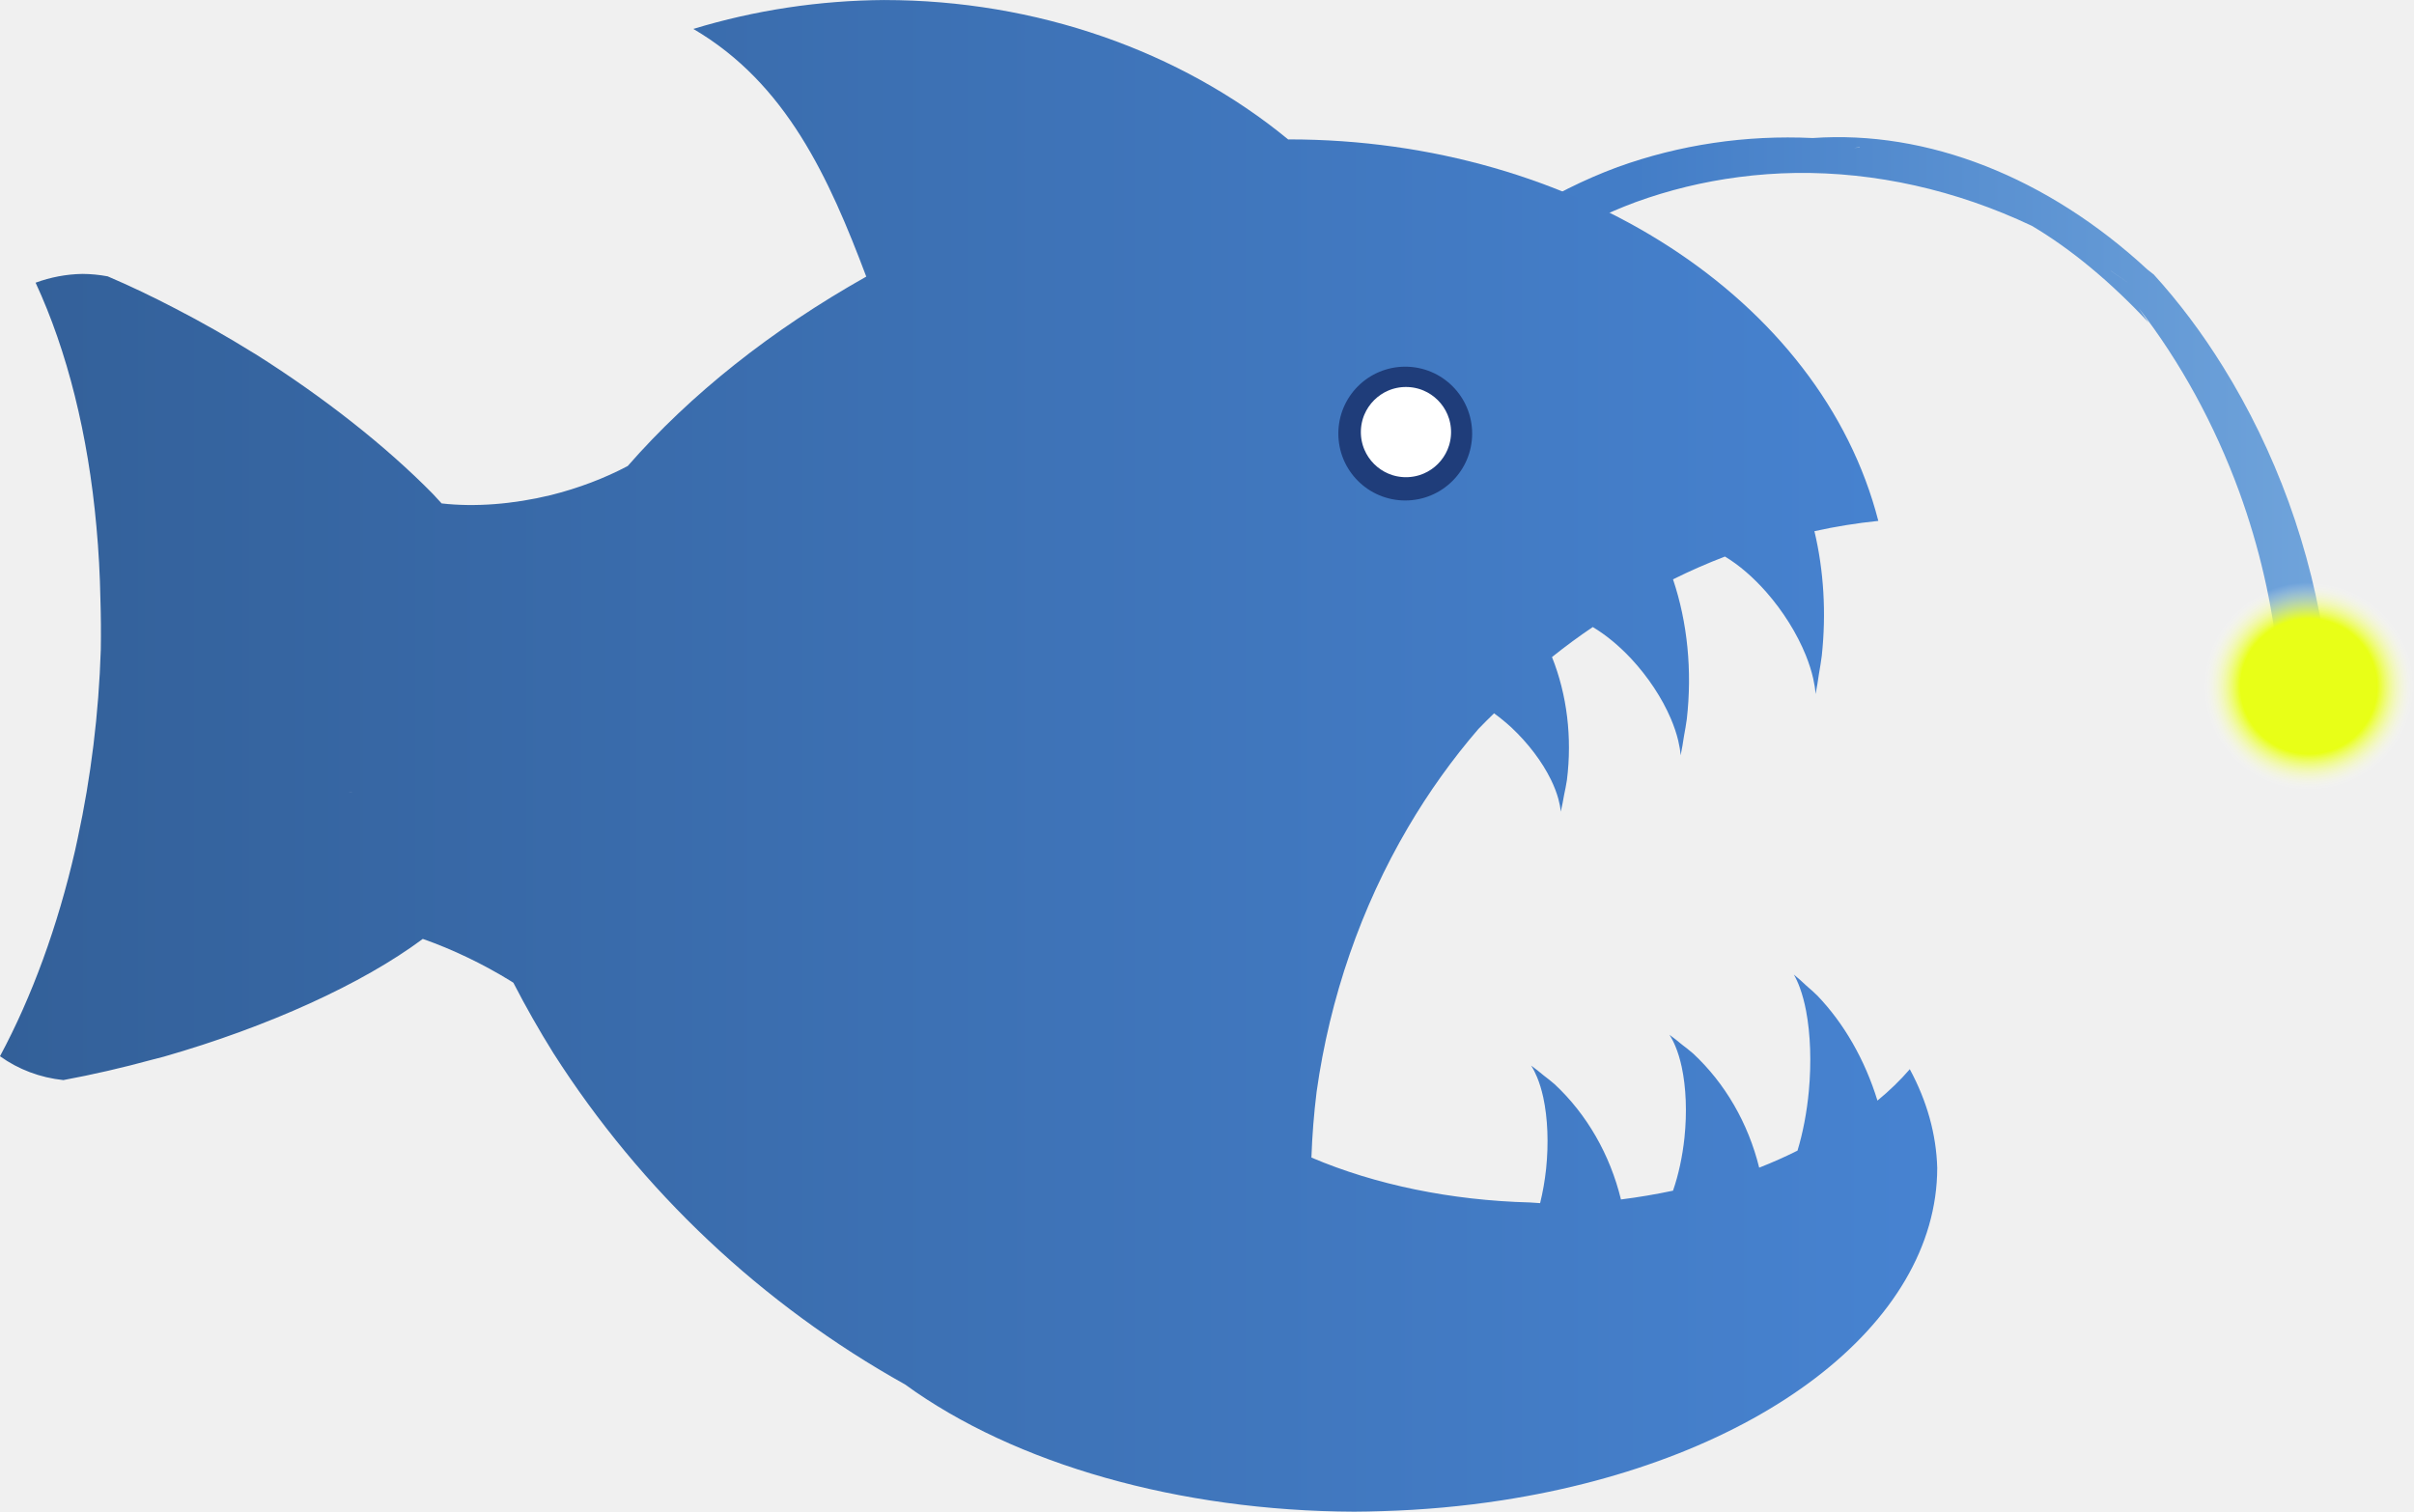
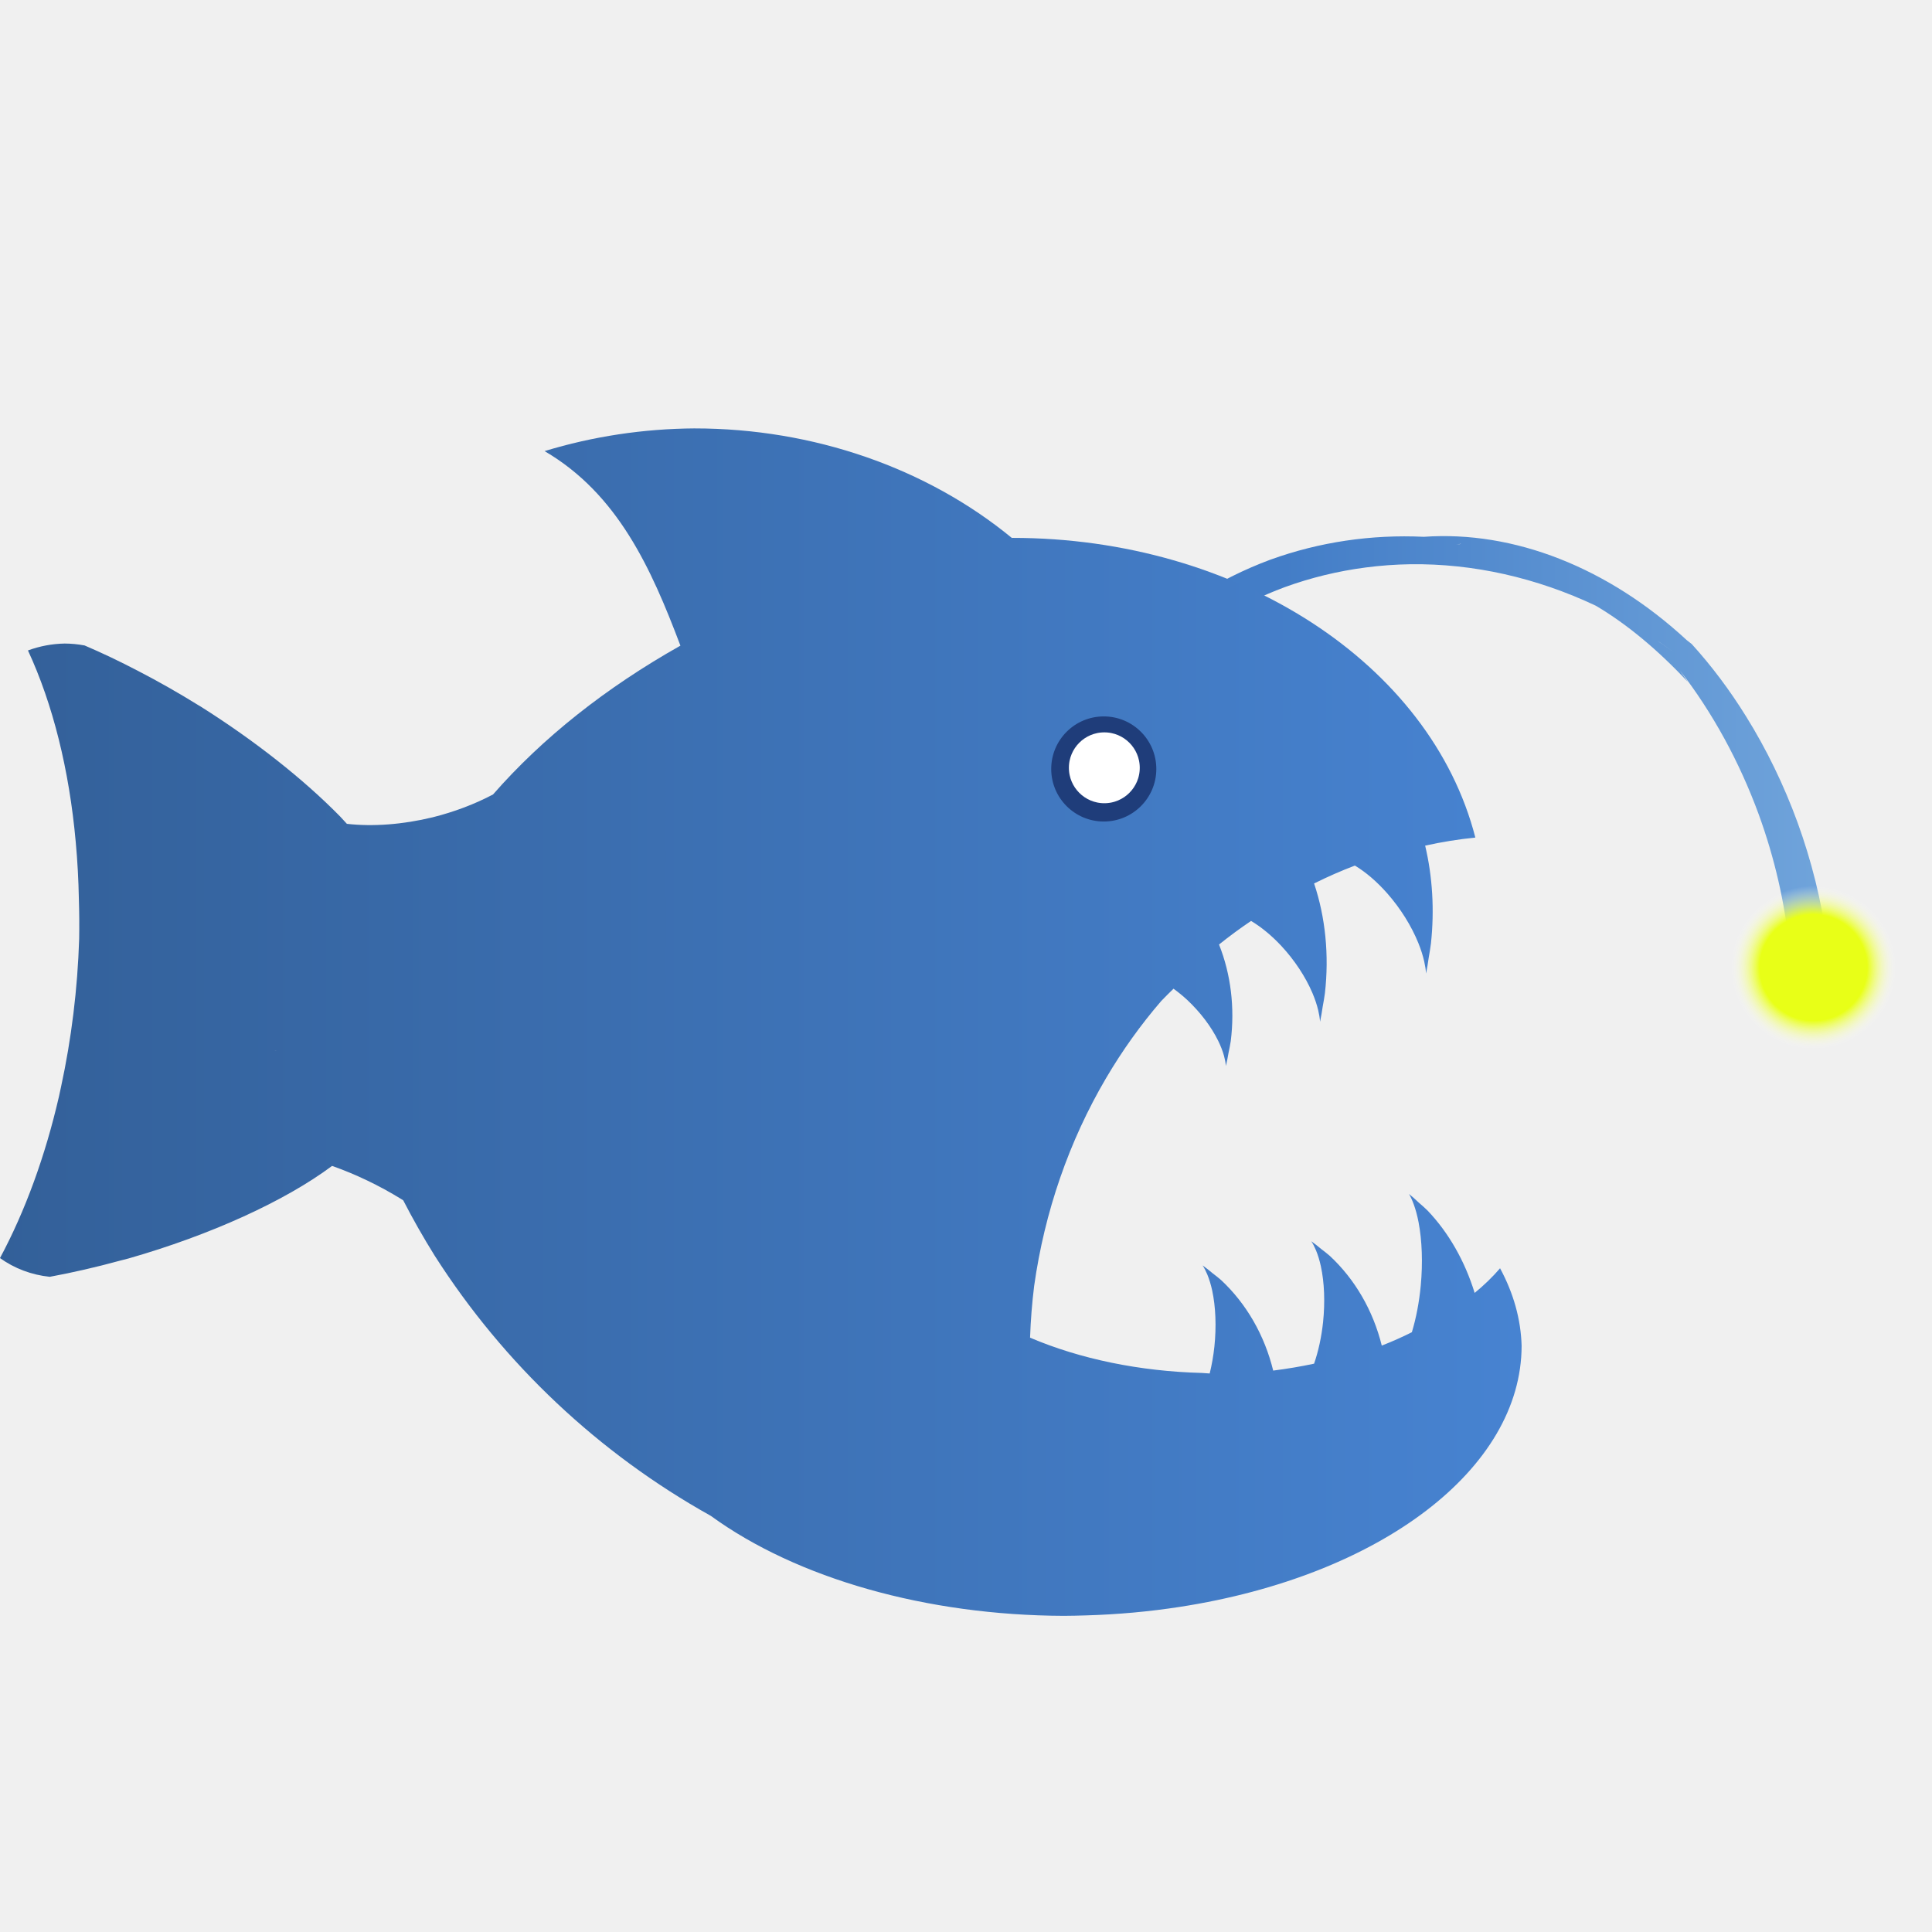
- <svg xmlns="http://www.w3.org/2000/svg" xmlns:xlink="http://www.w3.org/1999/xlink" width="77.9mm" height="48.787mm" viewBox="0 0 77.9 48.787" version="1.1" id="svg1" xml:space="preserve">
+ <svg xmlns="http://www.w3.org/2000/svg" xmlns:xlink="http://www.w3.org/1999/xlink" width="79.375mm" height="79.375mm" viewBox="0 0 79.375 79.375" version="1.1" id="svg1" xml:space="preserve">
  <defs id="defs1">
+     <linearGradient id="linearGradient6">
+       <stop style="stop-color:#a33e29;stop-opacity:1;" offset="0" id="stop5" />
+       <stop style="stop-color:#dd553b;stop-opacity:1;" offset="1" id="stop6" />
+     </linearGradient>
    <linearGradient id="linearGradient310">
      <stop style="stop-color:#e8ff17;stop-opacity:1;" offset="0.65" id="stop310" />
      <stop style="stop-color:#ffffff;stop-opacity:0;" offset="1" id="stop311" />
    </linearGradient>
    <linearGradient id="linearGradient308">
      <stop style="stop-color:#437dc7;stop-opacity:1;" offset="0.222" id="stop308" />
      <stop style="stop-color:#70a4db;stop-opacity:1;" offset="1" id="stop309" />
    </linearGradient>
    <linearGradient id="linearGradient306">
      <stop style="stop-color:#336099;stop-opacity:1;" offset="0" id="stop306" />
      <stop style="stop-color:#4783d1;stop-opacity:1;" offset="1" id="stop307" />
    </linearGradient>
    <linearGradient xlink:href="#linearGradient306" id="linearGradient307" x1="71.438" y1="126.66" x2="133.954" y2="126.66" gradientUnits="userSpaceOnUse" />
    <linearGradient xlink:href="#linearGradient308" id="linearGradient309" x1="117.786" y1="115.131" x2="146.486" y2="115.131" gradientUnits="userSpaceOnUse" />
    <radialGradient xlink:href="#linearGradient310" id="radialGradient311" cx="146.125" cy="125.591" fx="146.125" fy="125.591" r="2.378" gradientTransform="matrix(1.427308,0,0,1.411565,-62.6223,-52.86218)" gradientUnits="userSpaceOnUse" />
+     <linearGradient xlink:href="#linearGradient6" id="linearGradient5" gradientUnits="userSpaceOnUse" x1="71.438" y1="126.66" x2="133.954" y2="126.66" gradientTransform="translate(-1.683798,-52.38483)" />
  </defs>
-   <g id="layer2" style="display:inline" transform="translate(-71.4375,-102.2663)">
+   <g id="layer2" style="display:inline" transform="translate(-71.4375,-84.66667)">
    <path id="path66" style="opacity:1;fill:url(#linearGradient309);fill-opacity:1;stroke:none;stroke-width:0.185;stroke-dasharray:none;stroke-opacity:1" d="m 123.639,107.657 a 20.307,18.032 69.994 0 0 -5.854,3.771 1.703,3.405 69.994 0 1 1.432,0.388 20.308,17.77 69.994 0 1 4.999,-3.025 20.308,17.77 69.994 0 1 3.333,-0.81 20.308,17.77 69.994 0 1 1.834,-0.133 15.571,10.03 69.994 0 1 0.507,-0.29 15.571,10.03 69.994 0 0 -0.507,0.29 20.308,17.77 69.994 0 1 7.619,1.705 20.69,10.208 69.994 0 1 3.775,3.127 15.581,5.762 69.994 0 0 -0.319,-0.465 15.293,10.031 69.994 0 1 3.24,5.922 15.293,10.031 69.994 0 1 1.251,5.434 2.386,2.386 0 0 1 0.353,-0.214 2.386,2.386 0 0 1 1.185,-0.077 15.571,10.03 69.994 0 0 -1.197,-4.82 15.571,10.03 69.994 0 0 -2.118,-4.363 20.308,17.77 69.994 0 0 -0.833,-0.842 20.308,17.77 69.994 0 1 0.833,0.842 15.571,10.03 69.994 0 0 -2.232,-2.971 20.307,18.032 69.994 0 0 -0.206,-0.162 18.061,14.098 69.994 0 0 -10.799,-4.243 20.307,18.032 69.994 0 0 -6.295,0.936 z m 5.987,-0.636 a 15.293,10.031 69.994 0 1 0.114,-0.03 15.293,10.031 69.994 0 0 -0.114,0.03 z m 0.7,-0.143 a 15.293,10.031 69.994 0 1 0.107,-0.014 15.293,10.031 69.994 0 0 -0.107,0.014 z m 0.212,0.382 a 15.571,10.03 69.994 0 1 0.585,-0.176 15.571,10.03 69.994 0 0 -0.585,0.176 z m 0,0 a 15.571,10.03 69.994 0 0 -0.528,0.237 15.571,10.03 69.994 0 1 0.528,-0.237 z m 0.729,-0.211 a 15.571,10.03 69.994 0 1 0.174,-0.041 17.739,14.1 69.994 0 1 0.018,0.005 15.571,10.03 69.994 0 0 -0.191,0.036 z m 8.289,3.959 a 20.308,17.77 69.994 0 1 0.663,0.463 20.308,17.77 69.994 0 0 -0.659,-0.457 15.581,5.762 69.994 0 0 -0.004,-0.006 z m 0.969,0.695 a 20.308,17.77 69.994 0 1 0.626,0.495 20.308,17.77 69.994 0 0 -0.626,-0.495 z m 0.936,0.756 a 20.308,17.77 69.994 0 1 0.622,0.557 20.308,17.77 69.994 0 0 -0.622,-0.557 z" />
    <path id="path72" style="display:inline;opacity:1;fill:url(#radialGradient311);stroke:none;stroke-width:0.264;stroke-dasharray:none;stroke-opacity:1" d="m 144.767,121.229 a 3.406,3.406 0 0 0 -0.504,0.305 3.406,3.406 0 0 0 -1.531,4.06 3.406,3.406 0 0 0 1.502,1.731 3.406,3.406 0 0 0 2.377,0.379 22.225,14.316 69.994 0 0 0.078,-0.987 22.225,14.316 69.994 0 1 -0.078,0.987 3.406,3.406 0 0 0 0.486,-0.075 3.406,3.406 0 0 0 2.035,-4.365 3.406,3.406 0 0 0 -2.674,-2.145 22.225,14.316 69.994 0 1 0.126,1.061 22.225,14.316 69.994 0 0 -0.126,-1.061 3.406,3.406 0 0 0 -1.691,0.11 z m -0.426,1.233 a 21.828,14.317 69.994 0 1 0.016,0.288 21.828,14.317 69.994 0 0 -0.016,-0.288 z m 2.274,0.065 a 22.225,14.316 69.994 0 1 0.055,0.681 22.225,14.316 69.994 0 0 -0.055,-0.681 z m -2.227,0.88 a 21.828,14.317 69.994 0 1 0.007,0.302 21.828,14.317 69.994 0 0 -0.007,-0.302 z m 0.016,0.921 a 21.828,14.317 69.994 0 1 -0.001,0.317 21.828,14.317 69.994 0 0 0.001,-0.317 z m 2.29,-0.689 a 22.225,14.316 69.994 0 1 0.028,0.648 22.225,14.316 69.994 0 0 -0.028,-0.648 z m -2.305,1.589 a 21.828,14.317 69.994 0 1 -0.014,0.357 21.828,14.317 69.994 0 0 0.014,-0.357 z m 2.341,-0.561 a 22.225,14.316 69.994 0 1 0.002,0.644 22.225,14.316 69.994 0 0 -0.002,-0.644 z m -2.387,1.439 a 21.828,14.317 69.994 0 1 -0.025,0.37 21.828,14.317 69.994 0 0 0.025,-0.37 z m 2.385,-0.382 a 22.225,14.316 69.994 0 1 -0.025,0.657 22.225,14.316 69.994 0 0 0.025,-0.657 z" />
    <path style="opacity:1;fill:#ffffff;fill-opacity:1;stroke:#1f3d7a;stroke-width:0.891;stroke-dasharray:none;stroke-opacity:1" d="m 116.808,114.31 a 1.901,1.901 0 0 0 -1.901,1.901 1.901,1.901 0 0 0 1.901,1.901 1.901,1.901 0 0 0 1.901,-1.901 1.901,1.901 0 0 0 -1.901,-1.901 z" id="rect72" />
    <path id="path204" style="display:inline;opacity:1;fill:url(#linearGradient307);fill-opacity:1;stroke:none;stroke-width:0.088" d="m 99.982,102.267 c -2.103,0.013 -4.188,0.328 -6.171,0.933 3.006,1.76 4.378,4.807 5.581,7.993 a 35.036,23.529 0 0 0 -7.698,6.113 2.97,5.94 75.967 0 1 -2.481,0.939 2.97,5.94 75.967 0 1 -3.524,0.268 11.927,3.745 32.48 0 0 -0.278,-0.302 11.927,3.745 32.48 0 0 -5.732,-4.518 11.927,3.745 32.48 0 0 -0.083,-0.049 11.927,3.745 32.48 0 0 -2.488,-1.414 11.927,3.745 32.48 0 0 -2.195,-1.045 4.904,5.275 0 0 0 -0.825,-0.079 v 5.2e-4 a 4.904,5.275 0 0 0 -1.502,0.283 9.849,18.376 4.845 0 1 1.963,7.87 9.849,18.376 4.845 0 1 0.129,2.353 9.849,18.376 4.845 0 1 0.012,1.626 9.849,18.376 4.845 0 1 -0.745,6.083 9.849,18.376 4.845 0 1 -0.084,0.389 9.849,18.376 4.845 0 1 -2.424,6.643 4.058,3.748 0 0 0 2.045,0.77 3.783,11.807 73.86 0 0 2.872,-0.66 3.783,11.807 73.86 0 0 0.369,-0.095 3.783,11.807 73.86 0 0 8.358,-3.801 5.784,2.188 27.282 0 1 2.842,1.362 5.784,2.188 27.282 0 1 0.081,0.052 31.925,31.841 0 0 0 1.293,2.275 31.925,31.841 0 0 0 11.345,10.689 18.814,11.095 0 0 0 14.496,4.107 18.814,11.095 0 0 0 0.907,-0.018 18.814,11.095 0 0 0 3.859,-0.349 18.814,11.095 0 0 0 14.048,-10.729 18.814,11.095 0 0 0 -0.885,-3.183 18.814,11.095 0 0 0 -0.005,-0.009 6.473,12.602 0 0 1 -10e-4,0.015 13.053,7.733 0 0 1 -1.038,1.006 8.147,6.481 88.085 0 0 -1.937,-3.386 8.147,6.481 88.085 0 0 -0.355,-0.321 8.147,6.481 88.085 0 0 -0.405,-0.359 v 5.1e-4 a 1.471,4.053 4.65 0 1 0.192,0.42 1.471,4.053 4.65 0 1 0.201,0.744 1.471,4.053 4.65 0 1 0.09,2.594 1.471,4.053 4.65 0 1 -0.366,1.922 13.053,7.733 0 0 1 -1.236,0.55 7.203,6.479 85.825 0 0 -2.134,-3.685 7.203,6.479 85.825 0 0 -0.356,-0.285 7.203,6.479 85.825 0 0 -0.405,-0.317 v 5.2e-4 a 1.469,3.586 5.489 0 1 0.192,0.371 1.469,3.586 5.489 0 1 0.201,0.658 1.469,3.586 5.489 0 1 0.09,2.293 1.469,3.586 5.489 0 1 -0.369,1.707 13.053,7.733 0 0 1 -1.68,0.284 7.235,6.479 85.991 0 0 -2.138,-3.717 7.235,6.479 85.991 0 0 -0.356,-0.286 7.235,6.479 85.991 0 0 -0.405,-0.318 v 5.2e-4 a 1.47,3.602 5.456 0 1 0.192,0.373 1.47,3.602 5.456 0 1 0.201,0.66 1.47,3.602 5.456 0 1 0.09,2.303 1.47,3.602 5.456 0 1 -0.193,1.103 13.053,7.733 0 0 1 -0.329,-0.022 13.053,7.733 0 0 1 -7.051,-1.449 19.762,21.82 0 0 1 0.168,-2.125 19.762,21.82 0 0 1 2.954,-8.537 19.762,21.82 0 0 1 2.268,-3.171 19.762,21.82 0 0 1 0.504,-0.504 3.236,1.578 45.605 0 1 0.563,0.461 3.236,1.578 45.605 0 1 1.273,1.681 3.236,1.578 45.605 0 1 0.239,0.62 3.236,1.578 45.605 0 1 0.077,0.411 l 5.2e-4,5.2e-4 a 6.208,7.285 11.41 0 0 0.108,-0.542 6.208,7.285 11.41 0 0 0.091,-0.48 6.208,7.285 11.41 0 0 -0.482,-3.967 19.762,21.82 0 0 1 1.316,-0.969 3.495,1.675 51.853 0 1 1.246,1.029 3.495,1.675 51.853 0 1 1.273,1.927 3.495,1.675 51.853 0 1 0.239,0.711 3.495,1.675 51.853 0 1 0.077,0.472 l 5.2e-4,5.2e-4 a 6.226,8.326 6.098 0 0 0.108,-0.621 6.226,8.326 6.098 0 0 0.091,-0.55 6.226,8.326 6.098 0 0 -0.445,-4.508 19.762,21.82 0 0 1 1.676,-0.735 3.622,1.709 54.279 0 1 1.336,1.149 3.622,1.709 54.279 0 1 1.273,2.037 3.622,1.709 54.279 0 1 0.239,0.751 3.622,1.709 54.279 0 1 0.077,0.499 6.23,8.798 5.092 0 0 0.109,-0.656 6.23,8.798 5.092 0 0 0.091,-0.582 6.23,8.798 5.092 0 0 -0.238,-4.017 19.762,21.82 0 0 1 2.062,-0.332 19.408,15.38 0 0 0 -19.015,-12.312 l 5.2e-4,5.1e-4 a 19.408,15.38 0 0 0 -0.028,0.002 c -3.494,-2.872 -8.152,-4.499 -13.028,-4.5 z M 116.785,114.1 a 2.159,2.159 0 0 1 2.159,2.159 2.159,2.159 0 0 1 -2.159,2.159 2.159,2.159 0 0 1 -2.159,-2.159 2.159,2.159 0 0 1 2.159,-2.159 z m -34.012,13.724 a 3.783,11.807 73.86 0 1 0.071,0.002 3.783,11.807 73.86 0 0 -0.236,0 3.783,11.807 73.86 0 1 0.165,-0.002 z" />
  </g>
+   <g id="g4" style="display:none" transform="translate(-71.4375,-84.66667)">
+     <path id="path4" style="display:inline;opacity:1;fill:url(#linearGradient5);fill-opacity:1;stroke:none;stroke-width:0.088" d="m 98.298,49.882 c -2.103,0.013 -4.188,0.328 -6.171,0.933 3.006,1.76 4.378,4.807 5.581,7.993 a 35.036,23.529 0 0 0 -7.698,6.113 2.97,5.94 75.967 0 1 -2.481,0.939 2.97,5.94 75.967 0 1 -3.524,0.268 11.927,3.745 32.48 0 0 -0.278,-0.302 11.927,3.745 32.48 0 0 -5.732,-4.518 11.927,3.745 32.48 0 0 -0.083,-0.049 11.927,3.745 32.48 0 0 -2.488,-1.414 11.927,3.745 32.48 0 0 -2.195,-1.045 4.904,5.275 0 0 0 -0.825,-0.079 v 5.2e-4 a 4.904,5.275 0 0 0 -1.502,0.283 9.849,18.376 4.845 0 1 1.963,7.87 9.849,18.376 4.845 0 1 0.129,2.353 9.849,18.376 4.845 0 1 0.012,1.626 9.849,18.376 4.845 0 1 -0.745,6.083 9.849,18.376 4.845 0 1 -0.084,0.389 9.849,18.376 4.845 0 1 -2.424,6.643 4.058,3.748 0 0 0 2.045,0.77 3.783,11.807 73.86 0 0 2.872,-0.66 3.783,11.807 73.86 0 0 0.369,-0.095 3.783,11.807 73.86 0 0 8.358,-3.801 5.784,2.188 27.282 0 1 2.842,1.362 5.784,2.188 27.282 0 1 0.081,0.052 31.925,31.841 0 0 0 1.293,2.275 31.925,31.841 0 0 0 11.345,10.689 18.814,11.095 0 0 0 14.496,4.107 18.814,11.095 0 0 0 0.907,-0.018 18.814,11.095 0 0 0 3.859,-0.349 18.814,11.095 0 0 0 14.048,-10.729 18.814,11.095 0 0 0 -0.885,-3.183 18.814,11.095 0 0 0 -0.005,-0.009 6.473,12.602 0 0 1 -0.001,0.015 13.053,7.733 0 0 1 -1.038,1.006 8.147,6.481 88.085 0 0 -1.937,-3.386 8.147,6.481 88.085 0 0 -0.355,-0.321 8.147,6.481 88.085 0 0 -0.405,-0.359 v 5.1e-4 a 1.471,4.053 4.65 0 1 0.192,0.42 1.471,4.053 4.65 0 1 0.201,0.744 1.471,4.053 4.65 0 1 0.09,2.594 1.471,4.053 4.65 0 1 -0.366,1.922 13.053,7.733 0 0 1 -1.236,0.55 7.203,6.479 85.825 0 0 -2.134,-3.685 7.203,6.479 85.825 0 0 -0.356,-0.285 7.203,6.479 85.825 0 0 -0.405,-0.317 v 5.2e-4 a 1.469,3.586 5.489 0 1 0.192,0.371 1.469,3.586 5.489 0 1 0.201,0.658 1.469,3.586 5.489 0 1 0.09,2.293 1.469,3.586 5.489 0 1 -0.369,1.707 13.053,7.733 0 0 1 -1.68,0.284 7.235,6.479 85.991 0 0 -2.138,-3.717 7.235,6.479 85.991 0 0 -0.356,-0.286 7.235,6.479 85.991 0 0 -0.405,-0.318 v 5.2e-4 a 1.47,3.602 5.456 0 1 0.192,0.373 1.47,3.602 5.456 0 1 0.201,0.66 1.47,3.602 5.456 0 1 0.09,2.303 1.47,3.602 5.456 0 1 -0.193,1.103 13.053,7.733 0 0 1 -0.329,-0.022 13.053,7.733 0 0 1 -7.051,-1.449 19.762,21.82 0 0 1 0.168,-2.125 19.762,21.82 0 0 1 2.954,-8.537 19.762,21.82 0 0 1 2.268,-3.171 19.762,21.82 0 0 1 0.504,-0.504 3.236,1.578 45.605 0 1 0.563,0.461 3.236,1.578 45.605 0 1 1.273,1.681 3.236,1.578 45.605 0 1 0.239,0.62 3.236,1.578 45.605 0 1 0.077,0.411 l 5.2e-4,5.2e-4 a 6.208,7.285 11.41 0 0 0.108,-0.542 6.208,7.285 11.41 0 0 0.091,-0.48 6.208,7.285 11.41 0 0 -0.482,-3.967 19.762,21.82 0 0 1 1.316,-0.969 3.495,1.675 51.853 0 1 1.246,1.029 3.495,1.675 51.853 0 1 1.273,1.927 3.495,1.675 51.853 0 1 0.239,0.711 3.495,1.675 51.853 0 1 0.077,0.472 l 5.2e-4,5.2e-4 a 6.226,8.326 6.098 0 0 0.108,-0.621 6.226,8.326 6.098 0 0 0.091,-0.55 6.226,8.326 6.098 0 0 -0.445,-4.508 19.762,21.82 0 0 1 1.676,-0.735 3.622,1.709 54.279 0 1 1.336,1.149 3.622,1.709 54.279 0 1 1.273,2.037 3.622,1.709 54.279 0 1 0.239,0.751 3.622,1.709 54.279 0 1 0.077,0.499 6.23,8.798 5.092 0 0 0.109,-0.656 6.23,8.798 5.092 0 0 0.091,-0.582 6.23,8.798 5.092 0 0 -0.238,-4.017 19.762,21.82 0 0 1 2.062,-0.332 19.408,15.38 0 0 0 -19.015,-12.312 l 5.2e-4,5.1e-4 a 19.408,15.38 0 0 0 -0.028,0.002 c -3.494,-2.872 -8.152,-4.499 -13.028,-4.5 z m 16.803,11.833 a 2.159,2.159 0 0 1 2.159,2.159 2.159,2.159 0 0 1 -2.159,2.159 2.159,2.159 0 0 1 -2.159,-2.159 2.159,2.159 0 0 1 2.159,-2.159 z m -34.012,13.724 a 3.783,11.807 73.86 0 1 0.071,0.002 3.783,11.807 73.86 0 0 -0.236,0 3.783,11.807 73.86 0 1 0.165,-0.002 z" />
+   </g>
</svg>
